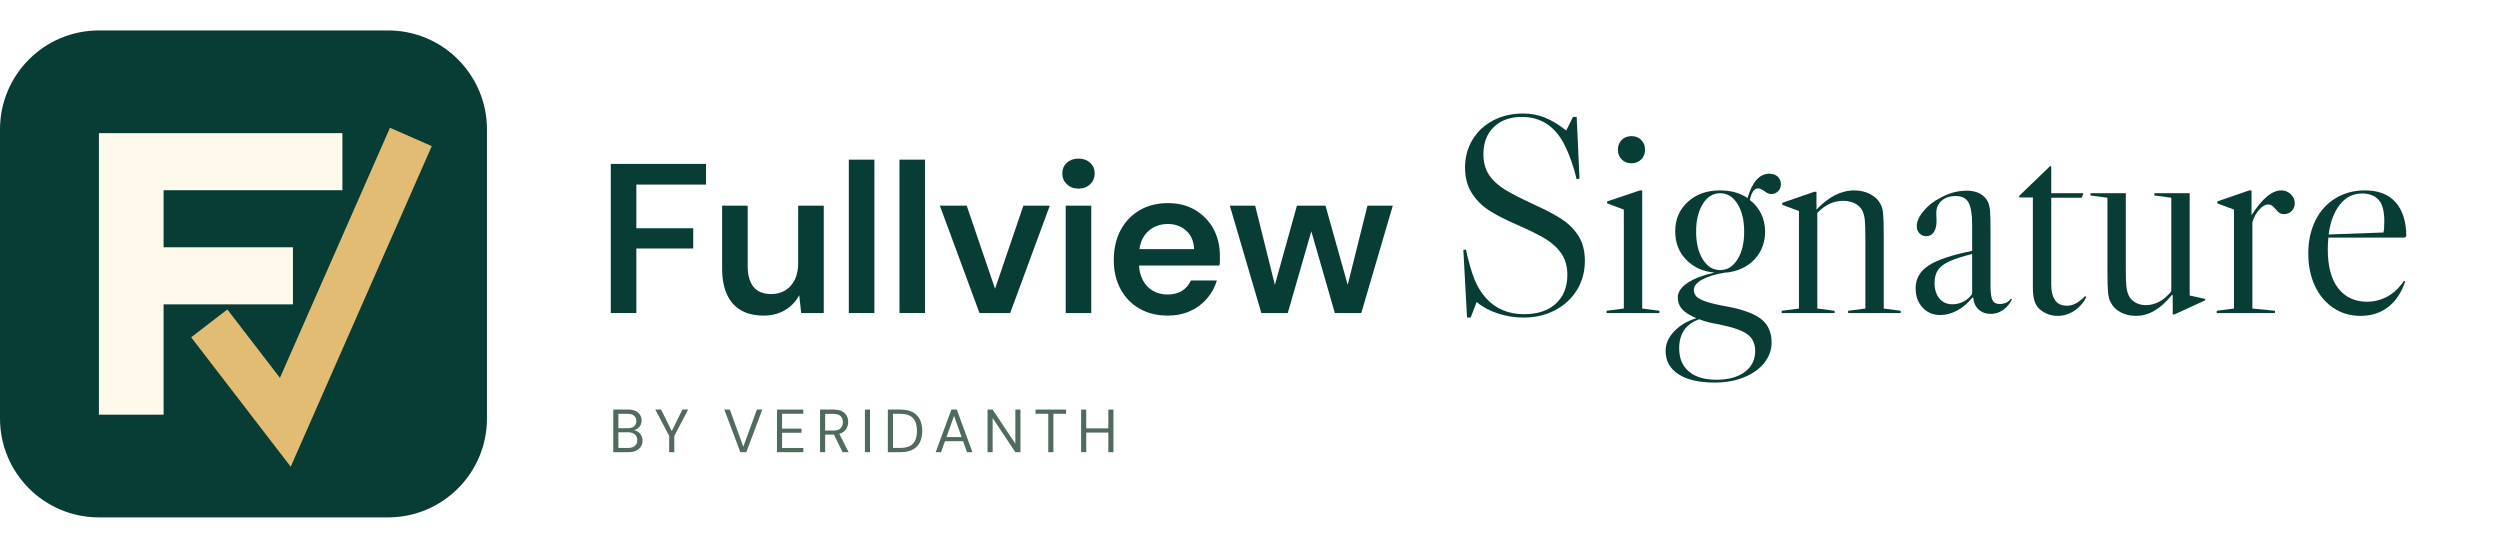
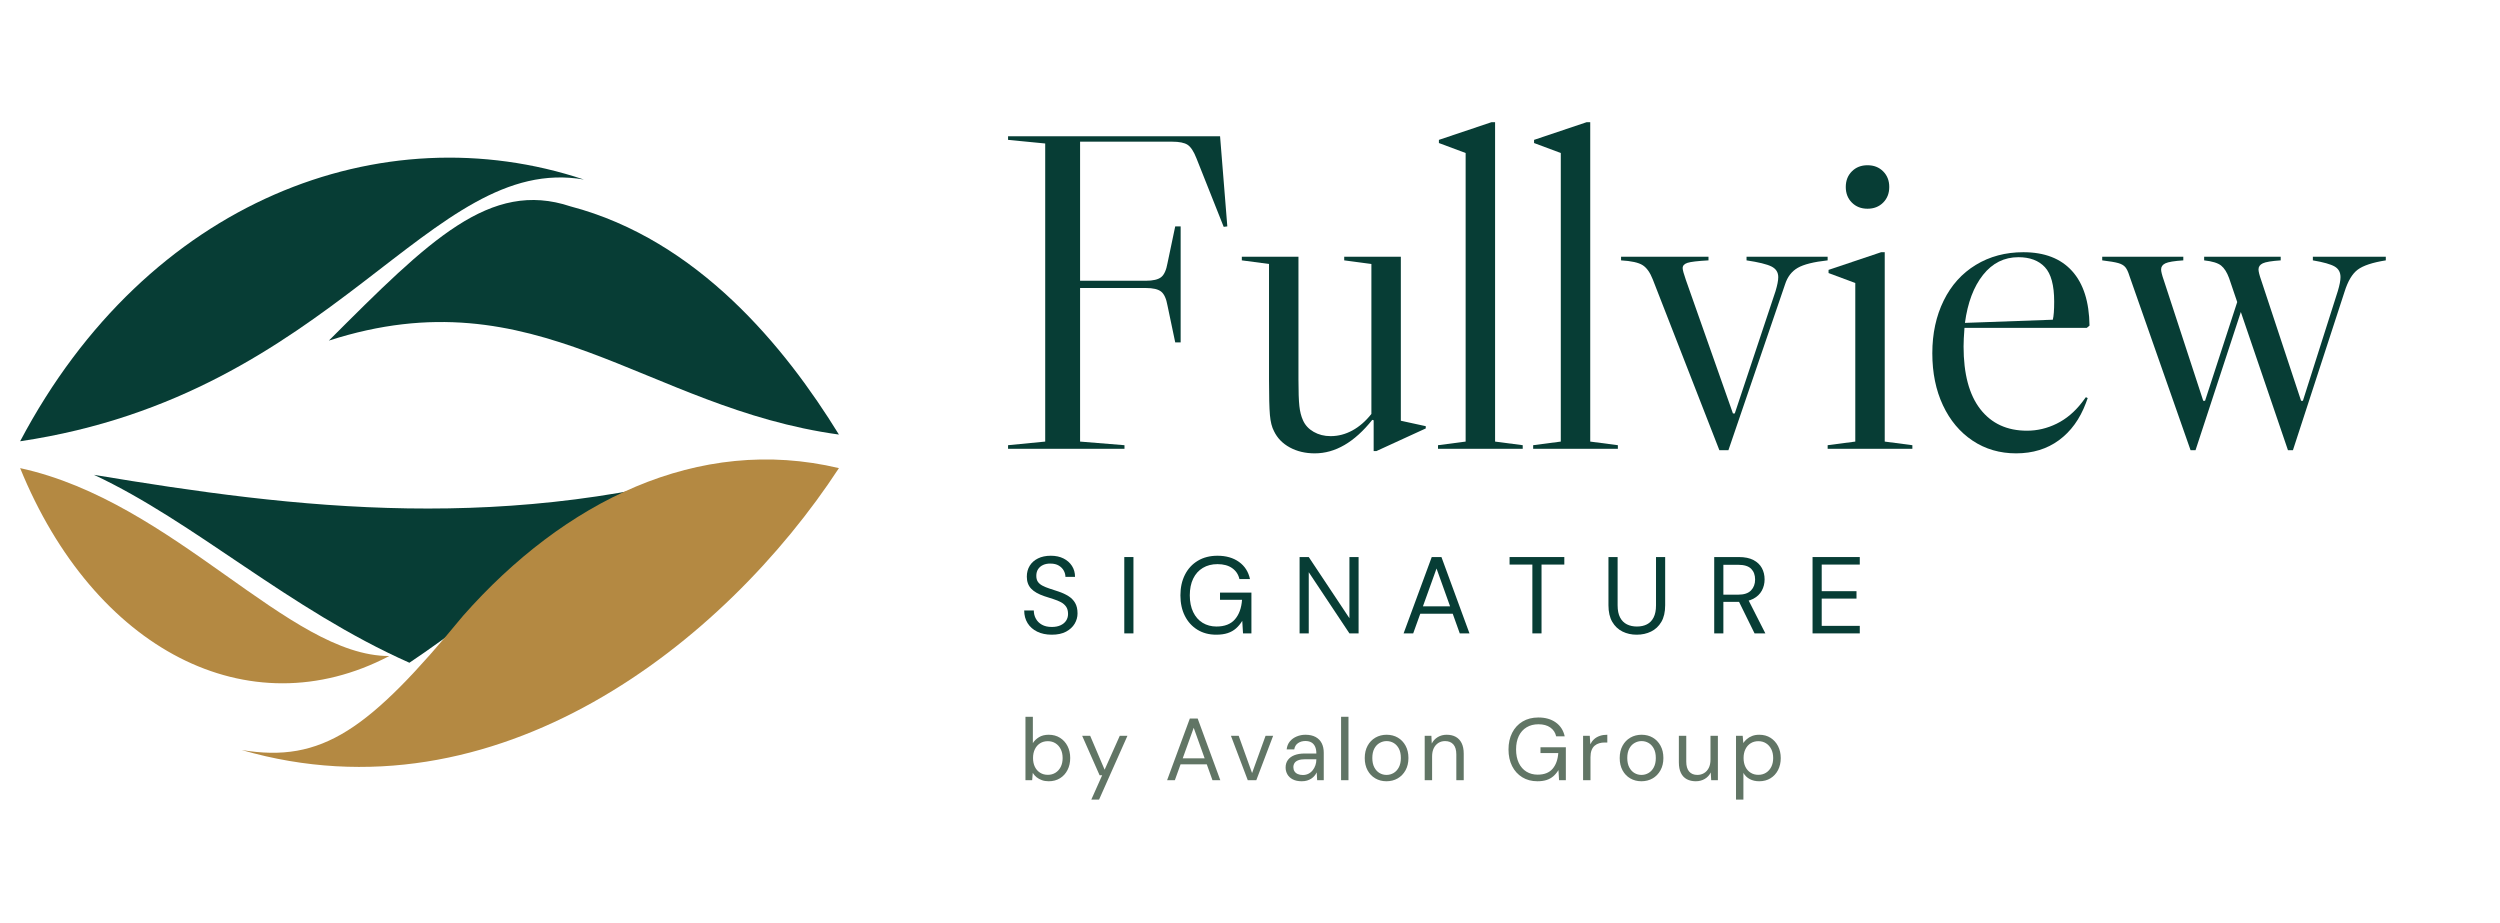
- <svg xmlns="http://www.w3.org/2000/svg" width="575" height="128" viewBox="0 0 575 128" role="img" aria-label="Fullview Signature — by Veridanth">
-   <g transform="translate(0 7) scale(.875)">
-     <rect width="128" height="128" rx="26" fill="#073d35" />
-     <path d="M26 27H90V42H43V57H77V72H43V101H26Z" fill="#fff9ec" />
-     <path d="M55 77L75 103L108 28" fill="none" stroke="#e2bc73" stroke-width="12" stroke-linejoin="miter" />
+ <svg xmlns="http://www.w3.org/2000/svg" width="596" height="220" viewBox="0 0 596 220" role="img" aria-label="Fullview Signature — by Avalon Group">
+   <g transform="translate(0 14) scale(1.6)">
+     <g transform="translate(0 12)">
+       <path d="M3 45C22 9 57 -4 87 6C64 2 50 38 3 45Z" fill="#073d35" />
+       <path d="M49 30C64 15 73 6 85 10C104 15 117 31 125 44C96 40 80 20 49 30Z" fill="#073d35" />
+       <path d="M3 49C14 76 37 88 58 77C43 77 26 54 3 49Z" fill="#b48942" />
+       <path d="M14 50C44 55 76 59 112 48C90 55 73 70 61 78C43 70 29 57 14 50Z" fill="#073d35" />
+       <path d="M36 91C74 102 108 75 125 49C104 44 84 54 69 71C55 88 48 93 36 91Z" fill="#b48942" />
+     </g>
  </g>
-   <path fill="#073d35" transform="translate(137.000 72) scale(0.049 -0.049)" d="M71 0V700H518V603H191V398H458V303H191V0Z" />
-   <path fill="#073d35" transform="translate(163.150 72) scale(0.049 -0.049)" d="M254 -12Q193 -12 149.5 12.5Q106 37 83.0 86.5Q60 136 60 209V504H180V221Q180 156 207.5 122.5Q235 89 291 89Q327 89 355.5 106.0Q384 123 400.5 155.5Q417 188 417 235V504H537V0H431L422 84Q399 40 355.5 14.0Q312 -12 254 -12Z" />
-   <path fill="#073d35" transform="translate(191.946 72) scale(0.049 -0.049)" d="M67 0V720H187V0Z" />
-   <path fill="#073d35" transform="translate(203.592 72) scale(0.049 -0.049)" d="M67 0V720H187V0Z" />
-   <path fill="#073d35" transform="translate(215.238 72) scale(0.049 -0.049)" d="M205 0 19 504H145L278 114L411 504H535L349 0Z" />
-   <path fill="#073d35" transform="translate(241.584 72) scale(0.049 -0.049)" d="M72 0V504H192V0ZM132 584Q99 584 77.5 604.5Q56 625 56 655Q56 686 77.5 705.5Q99 725 132 725Q165 725 186.5 705.5Q208 686 208 655Q208 625 186.5 604.5Q165 584 132 584Z" />
-   <path fill="#073d35" transform="translate(253.720 72) scale(0.049 -0.049)" d="M303 -12Q228 -12 171.0 20.5Q114 53 82.0 112.0Q50 171 50 248Q50 328 81.5 388.0Q113 448 170.5 482.0Q228 516 304 516Q378 516 433.0 483.0Q488 450 518.0 394.5Q548 339 548 270Q548 260 548.0 248.0Q548 236 546 223H136V300H427Q425 355 390.0 386.5Q355 418 303 418Q266 418 235.0 401.0Q204 384 186.0 350.5Q168 317 168 266V237Q168 190 185.5 156.0Q203 122 233.5 104.5Q264 87 302 87Q344 87 371.5 105.0Q399 123 412 153H534Q520 106 488.0 68.5Q456 31 409.0 9.5Q362 -12 303 -12Z" />
-   <path fill="#073d35" transform="translate(281.928 72) scale(0.049 -0.049)" d="M167 0 19 504H138L241 90L219 91L334 504H468L584 91H562L665 504H784L636 0H512L389 427H414L291 0Z" />
-   <path fill="#073d35" transform="translate(332.475 72) scale(0.065 -0.065)" d="M493 185Q493 237 470.5 272.5Q448 308 411.5 332.0Q375 356 315 383Q248 414 211.5 436.0Q175 458 154.5 488.0Q134 518 134 562Q134 623 171.0 658.5Q208 694 270 694Q373 694 423 591Q448 540 464 473L474 476L464 694H451L427 646Q386 678 350.5 692.0Q315 706 274 706Q215 706 168.5 681.5Q122 657 95.5 613.5Q69 570 69 515Q69 461 93.5 423.5Q118 386 155.0 362.5Q192 339 247 315Q314 286 351.0 264.0Q388 242 409.5 211.0Q431 180 431 135Q431 71 390.5 33.5Q350 -4 278 -4Q194 -4 143 53Q118 81 102.5 119.0Q87 157 72 225L63 223L76 -16H89L110 39Q141 13 185.0 -1.5Q229 -16 276 -16Q338 -16 387.5 10.0Q437 36 465.0 81.5Q493 127 493 185Z" />
-   <path fill="#073d35" transform="translate(367.890 72) scale(0.065 -0.065)" d="M113 626Q134 626 147.5 612.5Q161 599 161 578Q161 557 147.5 543.5Q134 530 113 530Q92 530 78.5 543.5Q65 557 65 578Q65 599 78.5 612.5Q92 626 113 626ZM151 434H143L27 395V388L86 366V16L25 8V0H212V8L151 16Z" />
-   <path fill="#073d35" transform="translate(382.375 72) scale(0.065 -0.065)" d="M309 400Q335 380 349.0 351.5Q363 323 363 288Q363 234 330.5 195.5Q298 157 244 146Q232 143 220 143Q168 134 139.5 118.0Q111 102 111 82Q111 68 120.0 58.5Q129 49 154.0 40.5Q179 32 229 23Q314 7 350.0 -22.0Q386 -51 386 -104Q386 -144 360.0 -176.5Q334 -209 288.0 -227.5Q242 -246 185 -246Q102 -246 56.5 -216.5Q11 -187 11 -134Q11 -97 40.5 -65.5Q70 -34 120 -18Q85 -4 69.5 13.5Q54 31 54 55Q54 83 87.5 106.0Q121 129 184 143Q122 149 83.5 189.0Q45 229 45 289Q45 353 89.5 393.5Q134 434 204 434Q260 434 301 407Q326 493 378 493Q397 493 408.0 482.5Q419 472 419 455Q419 441 409.0 431.0Q399 421 385 421Q373 421 360 432Q358 433 351.5 437.0Q345 441 338 441Q318 441 309 400ZM289 288Q289 348 265.5 386.0Q242 424 204 424Q166 424 142.5 386.0Q119 348 119 288Q119 228 142.5 190.0Q166 152 204 152Q242 152 265.5 190.0Q289 228 289 288ZM199 -40Q157 -33 130 -22Q59 -47 59 -125Q59 -178 93.5 -207.0Q128 -236 191 -236Q254 -236 291.0 -208.5Q328 -181 328 -134Q328 -96 301.0 -75.5Q274 -55 199 -40Z" />
-   <path fill="#073d35" transform="translate(408.170 72) scale(0.065 -0.065)" d="M446 8V0H260V8L321 16V271Q321 310 319.0 329.0Q317 348 311 361Q303 378 284.5 387.5Q266 397 242 397Q191 397 151 354V16L212 8V0H25V8L86 16V361L27 383V390L140 429H148V366Q212 434 282 434Q313 434 338.5 420.5Q364 407 375 385Q382 372 384.0 349.5Q386 327 386 271V16Z" />
-   <path fill="#073d35" transform="translate(437.800 72) scale(0.065 -0.065)" d="M43 88Q43 138 88.5 168.0Q134 198 243 220V311Q243 369 230.0 391.5Q217 414 185 414Q154 414 135.0 397.5Q116 381 116 353L117 326Q117 301 107.5 286.5Q98 272 81 272Q66 272 56.5 282.0Q47 292 47 308Q47 332 70.5 360.5Q94 389 131 408Q176 433 224 433Q252 433 271.5 422.0Q291 411 300 391Q305 378 306.5 359.0Q308 340 308 286V95Q308 59 315.0 45.5Q322 32 340 32Q367 32 380 51L384 49Q372 24 352.0 10.5Q332 -3 309 -3Q283 -3 266.0 12.5Q249 28 247 54L244 55Q221 26 191.0 9.5Q161 -7 130 -7Q92 -7 67.5 19.5Q43 46 43 88ZM243 68V209Q191 196 162.5 183.0Q134 170 122.0 152.0Q110 134 110 107Q110 72 127.0 51.5Q144 31 173 31Q194 31 212.5 40.5Q231 50 243 68Z" />
-   <path fill="#073d35" transform="translate(462.815 72) scale(0.065 -0.065)" d="M24 414 26 409H73V89Q73 58 80.0 39.0Q87 20 104 8Q129 -10 161 -10Q192 -10 219.5 8.0Q247 26 262 57L258 60Q240 42 225.0 34.0Q210 26 194 26Q161 26 149 50Q138 67 138 102V408H246L252 424H138V519L134 520Z" />
-   <path fill="#073d35" transform="translate(479.835 72) scale(0.065 -0.065)" d="M421 50V45L312 -5H306V63L303 64Q244 -10 176 -10Q145 -10 121.0 3.0Q97 16 86 39Q79 52 77.0 74.5Q75 97 75 153V408L15 416V424H140V153Q140 113 142.0 94.5Q144 76 150 63Q157 47 173.5 37.5Q190 28 211 28Q236 28 259.0 40.5Q282 53 301 77V408L241 416V424H366V62Z" />
-   <path fill="#073d35" transform="translate(508.230 72) scale(0.065 -0.065)" d="M301 388Q301 372 290.0 361.0Q279 350 263 350Q253 350 246.5 354.5Q240 359 233 368Q226 376 220.5 380.0Q215 384 207 384Q191 384 174.5 365.0Q158 346 151 321V16L231 8V0H25V8L86 16V366L27 388V395L140 434H148V346Q204 434 253 434Q273 434 287.0 420.5Q301 407 301 388Z" />
-   <path fill="#073d35" transform="translate(528.305 72) scale(0.065 -0.065)" d="M379 114 383 112 379 101Q359 48 319.5 19.0Q280 -10 225 -10Q171 -10 129.0 18.0Q87 46 63.5 96.0Q40 146 40 211Q40 276 65.0 327.0Q90 378 136.0 406.0Q182 434 241 434Q311 434 348.5 392.5Q386 351 387 272L381 267H111Q109 241 109 226Q109 135 146.0 87.5Q183 40 249 40Q283 40 314.5 55.5Q346 71 370 102ZM112 278 306 285Q309 297 309 325Q309 379 288.5 401.0Q268 423 230 423Q183 423 152.0 384.0Q121 345 112 278Z" />
-   <path fill="#506b5d" transform="translate(140.000 104) scale(0.014 -0.014)" d="M75 0V700H321Q395 700 443.5 676.5Q492 653 516.0 612.5Q540 572 540 522Q540 468 516.5 432.0Q493 396 455.5 377.0Q418 358 376 354L390 364Q435 363 473.0 340.0Q511 317 533.5 278.0Q556 239 556 191Q556 138 530.0 94.5Q504 51 453.5 25.5Q403 0 329 0ZM159 70H320Q391 70 430.5 103.5Q470 137 470 197Q470 256 429.5 291.5Q389 327 318 327H159ZM159 394H315Q383 394 418.5 426.0Q454 458 454 513Q454 566 418.5 598.0Q383 630 312 630H159Z" />
-   <path fill="#506b5d" transform="translate(150.442 104) scale(0.014 -0.014)" d="M248 0V266L20 700H115L303 321H278L465 700H559L332 266V0Z" />
-   <path fill="#506b5d" transform="translate(166.286 104) scale(0.014 -0.014)" d="M285 0 22 700H113L334 89L557 700H646L383 0Z" />
-   <path fill="#506b5d" transform="translate(177.652 104) scale(0.014 -0.014)" d="M75 0V700H508V631H159V387H478V319H159V69H508V0Z" />
-   <path fill="#506b5d" transform="translate(187.562 104) scale(0.014 -0.014)" d="M75 0V700H301Q383 700 435.0 672.5Q487 645 512.0 599.0Q537 553 537 495Q537 439 511.5 392.0Q486 345 433.0 317.0Q380 289 297 289H159V0ZM445 0 291 313H385L544 0ZM159 355H295Q375 355 412.5 394.0Q450 433 450 494Q450 556 413.5 592.5Q377 629 294 629H159Z" />
-   <path fill="#506b5d" transform="translate(197.878 104) scale(0.014 -0.014)" d="M75 0V700H159V0Z" />
-   <path fill="#506b5d" transform="translate(203.154 104) scale(0.014 -0.014)" d="M75 0V700H281Q404 700 483.5 657.5Q563 615 601.5 536.5Q640 458 640 348Q640 240 601.5 162.0Q563 84 483.5 42.0Q404 0 281 0ZM159 70H279Q381 70 441.0 103.5Q501 137 527.0 199.5Q553 262 553 348Q553 436 527.0 499.0Q501 562 441.0 596.0Q381 630 279 630H159Z" />
-   <path fill="#506b5d" transform="translate(214.786 104) scale(0.014 -0.014)" d="M30 0 288 700H377L634 0H545L332 595L118 0ZM148 180 172 248H489L513 180Z" />
-   <path fill="#506b5d" transform="translate(226.082 104) scale(0.014 -0.014)" d="M75 0V700H159L532 139V700H616V0H532L159 561V0Z" />
-   <path fill="#506b5d" transform="translate(237.756 104) scale(0.014 -0.014)" d="M239 0V631H30V700H532V631H323V0Z" />
-   <path fill="#506b5d" transform="translate(247.610 104) scale(0.014 -0.014)" d="M522 0V700H606V0ZM75 0V700H159V0ZM143 322V391H543V322Z" />
+   <path fill="#073d35" transform="translate(236.000 107) scale(0.108 -0.108)" d="M524 491 516 490 456 641Q447 664 436.5 671.0Q426 678 402 678H199V371H344Q368 371 378.0 379.0Q388 387 392 410L409 491H421V235H409L392 316Q388 339 378.0 347.0Q368 355 344 355H199V16L297 8V0H40V8L122 16V674L40 682V690H508Z" />
+   <path fill="#073d35" transform="translate(294.432 107) scale(0.108 -0.108)" d="M421 50V45L312 -5H306V63L303 64Q244 -10 176 -10Q145 -10 121.0 3.0Q97 16 86 39Q79 52 77.0 74.5Q75 97 75 153V408L15 416V424H140V153Q140 113 142.0 94.5Q144 76 150 63Q157 47 173.5 37.5Q190 28 211 28Q236 28 259.0 40.5Q282 53 301 77V408L241 416V424H366V62Z" />
+   <path fill="#073d35" transform="translate(340.876 107) scale(0.108 -0.108)" d="M144 721H136L20 682V675L79 653V16L18 8V0H205V8L144 16Z" />
+   <path fill="#073d35" transform="translate(363.560 107) scale(0.108 -0.108)" d="M144 721H136L20 682V675L79 653V16L18 8V0H205V8L144 16Z" />
+   <path fill="#073d35" transform="translate(386.244 107) scale(0.108 -0.108)" d="M364 363Q372 388 392.0 399.5Q412 411 458 416V424H279V416Q319 410 334.0 402.5Q349 395 349 379Q349 368 343 348L253 78H249L145 373Q138 393 138 399Q138 407 148.5 410.5Q159 414 195 416V424H2V416Q36 414 49.5 405.5Q63 397 72 374L219 -3H239Z" />
+   <path fill="#073d35" transform="translate(433.012 107) scale(0.108 -0.108)" d="M113 626Q134 626 147.5 612.5Q161 599 161 578Q161 557 147.5 543.5Q134 530 113 530Q92 530 78.5 543.5Q65 557 65 578Q65 599 78.5 612.5Q92 626 113 626ZM151 434H143L27 395V388L86 366V16L25 8V0H212V8L151 16Z" />
+   <path fill="#073d35" transform="translate(456.344 107) scale(0.108 -0.108)" d="M379 114 383 112 379 101Q359 48 319.5 19.0Q280 -10 225 -10Q171 -10 129.0 18.0Q87 46 63.5 96.0Q40 146 40 211Q40 276 65.0 327.0Q90 378 136.0 406.0Q182 434 241 434Q311 434 348.5 392.5Q386 351 387 272L381 267H111Q109 241 109 226Q109 135 146.0 87.5Q183 40 249 40Q283 40 314.5 55.5Q346 71 370 102ZM112 278 306 285Q309 297 309 325Q309 379 288.5 401.0Q268 423 230 423Q183 423 152.0 384.0Q121 345 112 278Z" />
+   <path fill="#073d35" transform="translate(500.628 107) scale(0.108 -0.108)" d="M631 424V416Q587 409 569.0 395.5Q551 382 540 347L426 -3H415L311 302L211 -3H200L65 382Q61 395 56.0 401.0Q51 407 40.5 410.0Q30 413 5 416V424H184V416Q154 414 144.5 409.5Q135 405 135 396Q135 389 141 372L228 106H232L303 324L285 377Q278 396 267.5 404.5Q257 413 230 416V424H399V416Q369 414 359.5 409.5Q350 405 350 396Q350 389 356 372L444 106H448L525 348Q531 368 531 379Q531 395 518.0 402.5Q505 410 470 416V424Z" />
+   <path fill="#073d35" transform="translate(243.000 151) scale(0.026 -0.026)" d="M298 -12Q221 -12 164.0 16.0Q107 44 76.0 94.0Q45 144 45 210H133Q133 169 152.0 134.5Q171 100 207.5 79.5Q244 59 298 59Q345 59 378.5 74.5Q412 90 429.5 117.0Q447 144 447 178Q447 219 429.5 244.5Q412 270 382.0 286.0Q352 302 312.5 314.5Q273 327 230 341Q147 369 108.0 411.0Q69 453 69 520Q69 577 95.5 620.0Q122 663 171.5 687.5Q221 712 289 712Q356 712 405.5 687.0Q455 662 483.0 618.5Q511 575 511 518H423Q423 547 408.0 575.0Q393 603 362.5 621.5Q332 640 286 640Q248 641 218.5 627.5Q189 614 172.5 589.0Q156 564 156 528Q156 494 170.5 473.0Q185 452 212.5 437.5Q240 423 277.0 411.0Q314 399 359 384Q410 367 449.5 342.5Q489 318 511.5 280.0Q534 242 534 183Q534 133 507.5 88.5Q481 44 429.0 16.0Q377 -12 298 -12Z" />
+   <path fill="#073d35" transform="translate(266.080 151) scale(0.026 -0.026)" d="M75 0V700H159V0Z" />
+   <path fill="#073d35" transform="translate(280.164 151) scale(0.026 -0.026)" d="M376 -12Q278 -12 204.0 33.5Q130 79 89.0 160.0Q48 241 48 349Q48 456 89.5 538.0Q131 620 207.5 666.0Q284 712 388 712Q506 712 585.0 655.5Q664 599 686 498H589Q575 561 523.0 598.0Q471 635 388 635Q311 635 253.5 600.5Q196 566 165.0 502.0Q134 438 134 349Q134 260 165.0 195.5Q196 131 251.5 97.0Q307 63 379 63Q491 63 548.0 129.0Q605 195 613 308H411V374H699V0H622L615 115Q590 74 557.5 45.5Q525 17 481.0 2.5Q437 -12 376 -12Z" />
+   <path fill="#073d35" transform="translate(307.872 151) scale(0.026 -0.026)" d="M75 0V700H159L532 139V700H616V0H532L159 561V0Z" />
+   <path fill="#073d35" transform="translate(333.838 151) scale(0.026 -0.026)" d="M30 0 288 700H377L634 0H545L332 595L118 0ZM148 180 172 248H489L513 180Z" />
+   <path fill="#073d35" transform="translate(359.102 151) scale(0.026 -0.026)" d="M239 0V631H30V700H532V631H323V0Z" />
+   <path fill="#073d35" transform="translate(381.688 151) scale(0.026 -0.026)" d="M327 -12Q255 -12 196.5 17.0Q138 46 103.0 105.5Q68 165 68 258V700H152V257Q152 189 174.5 146.0Q197 103 237.0 83.0Q277 63 329 63Q382 63 421.0 83.0Q460 103 482.0 146.0Q504 189 504 257V700H588V258Q588 165 553.0 105.5Q518 46 459.0 17.0Q400 -12 327 -12Z" />
+   <path fill="#073d35" transform="translate(406.718 151) scale(0.026 -0.026)" d="M75 0V700H301Q383 700 435.0 672.5Q487 645 512.0 599.0Q537 553 537 495Q537 439 511.5 392.0Q486 345 433.0 317.0Q380 289 297 289H159V0ZM445 0 291 313H385L544 0ZM159 355H295Q375 355 412.5 394.0Q450 433 450 494Q450 556 413.5 592.5Q377 629 294 629H159Z" />
+   <path fill="#073d35" transform="translate(430.162 151) scale(0.026 -0.026)" d="M75 0V700H508V631H159V387H478V319H159V69H508V0Z" />
+   <path fill="#617565" transform="translate(243.000 186) scale(0.021 -0.021)" d="M334 -12Q291 -12 256.5 0.5Q222 13 196.0 34.0Q170 55 153 83L146 0H70V720H154V421Q178 460 223.0 488.0Q268 516 334 516Q407 516 462.0 481.5Q517 447 547.5 387.5Q578 328 578 252Q578 176 547.5 116.0Q517 56 462.0 22.0Q407 -12 334 -12ZM324 61Q373 61 411.0 85.0Q449 109 470.5 151.5Q492 194 492 252Q492 309 470.5 352.0Q449 395 411.0 419.0Q373 443 324 443Q274 443 236.0 419.0Q198 395 177.0 352.0Q156 309 156 252Q156 194 177.0 151.5Q198 109 236.0 85.0Q274 61 324 61Z" />
+   <path fill="#617565" transform="translate(257.546 186) scale(0.021 -0.021)" d="M125 -220 248 56H219L21 504H112L276 119L448 504H535L213 -220Z" />
+   <path fill="#617565" transform="translate(277.608 186) scale(0.021 -0.021)" d="M30 0 288 700H377L634 0H545L332 595L118 0ZM148 180 172 248H489L513 180Z" />
+   <path fill="#617565" transform="translate(292.952 186) scale(0.021 -0.021)" d="M215 0 24 504H112L264 81L417 504H503L312 0Z" />
+   <path fill="#617565" transform="translate(305.419 186) scale(0.021 -0.021)" d="M234 -12Q173 -12 132.0 9.5Q91 31 71.0 66.5Q51 102 51 144Q51 195 77.5 230.5Q104 266 152.5 284.5Q201 303 267 303H400Q400 350 385.5 381.5Q371 413 343.5 429.0Q316 445 275 445Q227 445 192.0 421.0Q157 397 149 350H63Q69 404 99.5 440.5Q130 477 177.0 496.5Q224 516 275 516Q345 516 391.5 490.5Q438 465 461.0 419.5Q484 374 484 312V0H409L404 89Q394 68 378.5 49.5Q363 31 342.0 17.5Q321 4 294.5 -4.0Q268 -12 234 -12ZM247 59Q282 59 310.5 73.5Q339 88 359.0 113.5Q379 139 389.5 170.0Q400 201 400 235V238H274Q225 238 195.0 226.5Q165 215 152.0 194.5Q139 174 139 148Q139 121 151.5 101.0Q164 81 188.5 70.0Q213 59 247 59Z" />
+   <path fill="#617565" transform="translate(318.243 186) scale(0.021 -0.021)" d="M70 0V720H154V0Z" />
+   <path fill="#617565" transform="translate(324.326 186) scale(0.021 -0.021)" d="M295 -12Q225 -12 169.0 20.5Q113 53 81.0 112.5Q49 172 49 251Q49 332 81.5 391.5Q114 451 170.5 483.5Q227 516 297 516Q369 516 424.5 483.5Q480 451 512.5 391.5Q545 332 545 252Q545 172 512.0 112.5Q479 53 423.0 20.5Q367 -12 295 -12ZM296 60Q339 60 376.0 81.5Q413 103 436.0 146.0Q459 189 459 252Q459 316 436.5 358.5Q414 401 377.5 422.5Q341 444 297 444Q255 444 217.5 422.5Q180 401 157.5 358.5Q135 316 135 252Q135 189 157.5 146.0Q180 103 216.5 81.5Q253 60 296 60Z" />
+   <path fill="#617565" transform="translate(338.179 186) scale(0.021 -0.021)" d="M70 0V504H146L150 416Q174 463 218.5 489.5Q263 516 320 516Q379 516 422.0 492.5Q465 469 489.0 421.5Q513 374 513 301V0H429V292Q429 368 395.5 406.0Q362 444 301 444Q259 444 226.0 423.5Q193 403 173.5 364.5Q154 326 154 269V0Z" />
+   <path fill="#617565" transform="translate(358.619 186) scale(0.021 -0.021)" d="M376 -12Q278 -12 204.0 33.5Q130 79 89.0 160.0Q48 241 48 349Q48 456 89.5 538.0Q131 620 207.5 666.0Q284 712 388 712Q506 712 585.0 655.5Q664 599 686 498H589Q575 561 523.0 598.0Q471 635 388 635Q311 635 253.5 600.5Q196 566 165.0 502.0Q134 438 134 349Q134 260 165.0 195.5Q196 131 251.5 97.0Q307 63 379 63Q491 63 548.0 129.0Q605 195 613 308H411V374H699V0H622L615 115Q590 74 557.5 45.5Q525 17 481.0 2.5Q437 -12 376 -12Z" />
+   <path fill="#617565" transform="translate(375.937 186) scale(0.021 -0.021)" d="M70 0V504H146L152 408Q169 442 195.5 466.0Q222 490 259.5 503.0Q297 516 345 516V428H314Q282 428 253.0 419.5Q224 411 201.5 392.0Q179 373 166.5 340.5Q154 308 154 260V0Z" />
+   <path fill="#617565" transform="translate(385.107 186) scale(0.021 -0.021)" d="M295 -12Q225 -12 169.0 20.5Q113 53 81.0 112.5Q49 172 49 251Q49 332 81.5 391.5Q114 451 170.5 483.5Q227 516 297 516Q369 516 424.5 483.5Q480 451 512.5 391.5Q545 332 545 252Q545 172 512.0 112.5Q479 53 423.0 20.5Q367 -12 295 -12ZM296 60Q339 60 376.0 81.5Q413 103 436.0 146.0Q459 189 459 252Q459 316 436.5 358.5Q414 401 377.5 422.5Q341 444 297 444Q255 444 217.5 422.5Q180 401 157.5 358.5Q135 316 135 252Q135 189 157.5 146.0Q180 103 216.5 81.5Q253 60 296 60Z" />
+   <path fill="#617565" transform="translate(398.960 186) scale(0.021 -0.021)" d="M253 -12Q195 -12 151.5 11.0Q108 34 84.5 82.0Q61 130 61 202V504H145V211Q145 136 178.0 98.0Q211 60 271 60Q313 60 347.0 80.5Q381 101 400.5 139.5Q420 178 420 234V504H504V0H428L423 88Q400 41 355.0 14.5Q310 -12 253 -12Z" />
+   <path fill="#617565" transform="translate(412.393 186) scale(0.021 -0.021)" d="M70 -220V504H146L153 422Q169 446 194.0 467.5Q219 489 254.0 502.5Q289 516 334 516Q408 516 462.5 481.0Q517 446 547.5 386.5Q578 327 578 251Q578 175 547.5 115.5Q517 56 462.0 22.0Q407 -12 333 -12Q272 -12 225.5 13.0Q179 38 154 83V-220ZM324 61Q373 61 411.0 85.0Q449 109 470.5 151.5Q492 194 492 252Q492 309 470.5 352.0Q449 395 411.0 419.0Q373 443 324 443Q274 443 236.0 419.0Q198 395 177.0 352.0Q156 309 156 252Q156 194 177.0 151.5Q198 109 236.0 85.0Q274 61 324 61Z" />
</svg>
